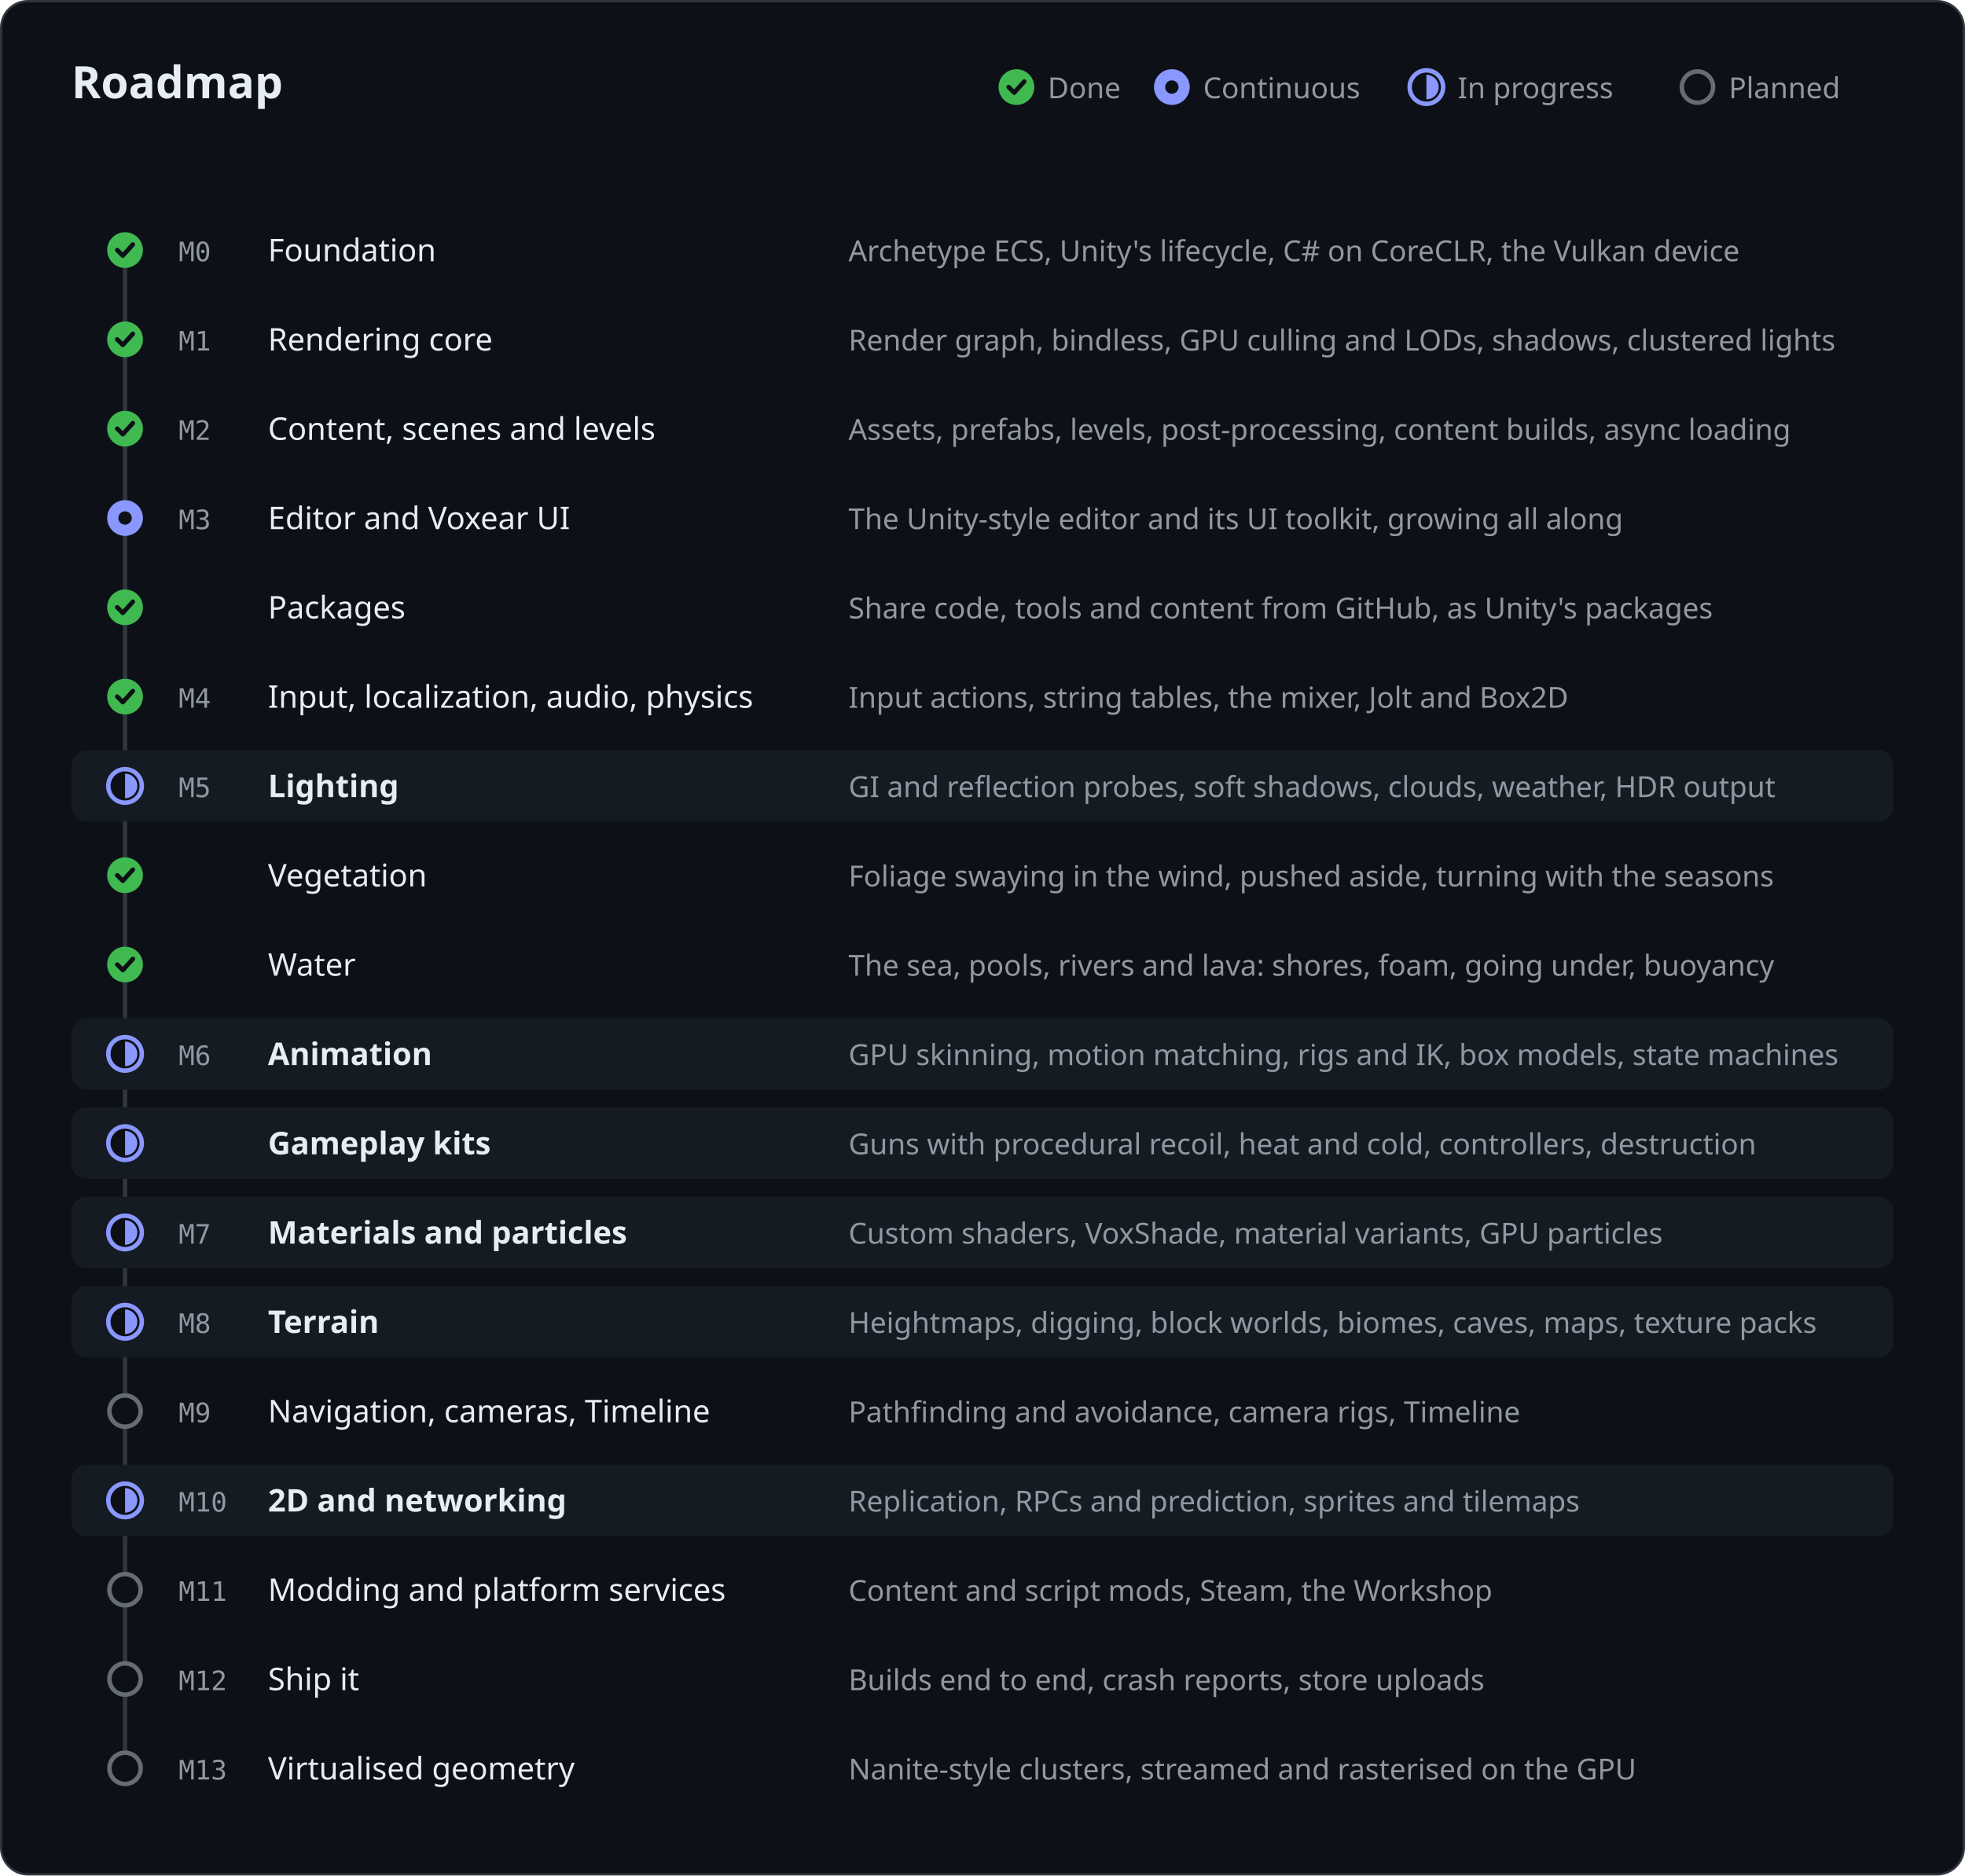
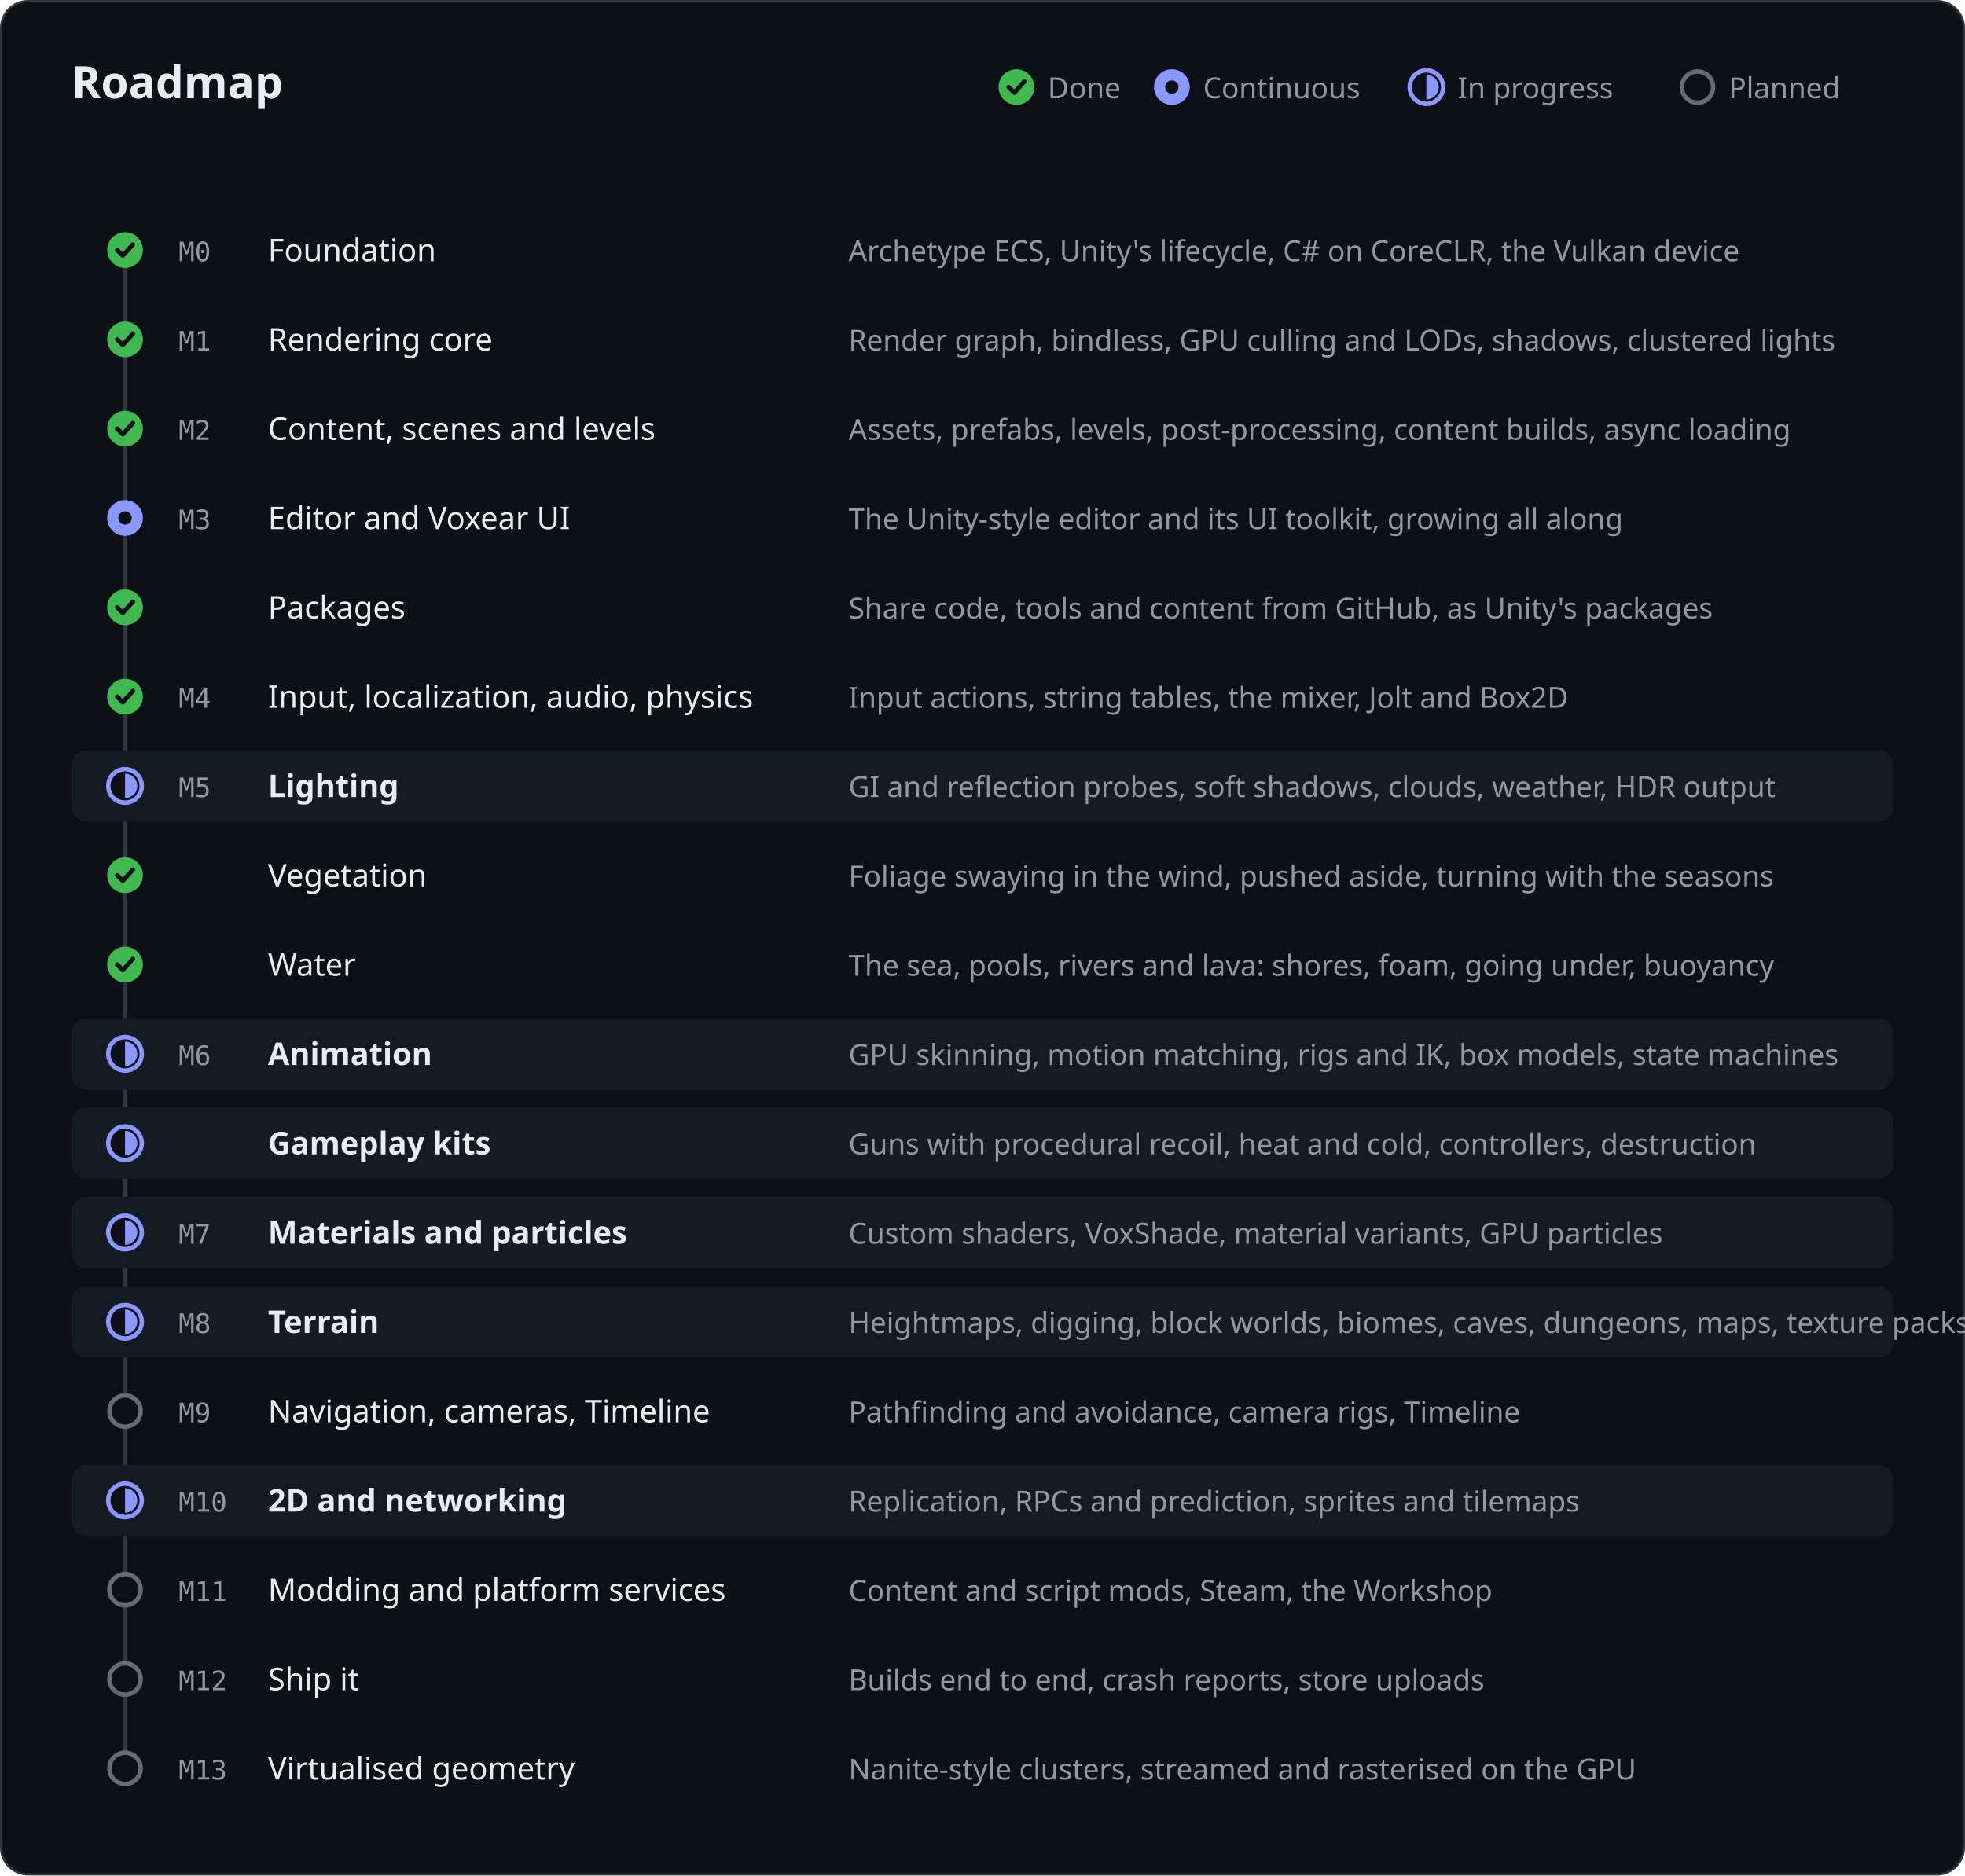
<svg xmlns="http://www.w3.org/2000/svg" width="880" height="840" viewBox="0 0 880 840" role="img" aria-label="Voxear roadmap">
  <rect x="0.5" y="0.5" width="879" height="839" rx="12" fill="#0d1117" stroke="#30363d" />
  <text x="32" y="44" font-family="-apple-system, BlinkMacSystemFont, 'Segoe UI', 'Noto Sans', Helvetica, Arial, sans-serif" font-size="20" font-weight="600" fill="#e6edf3">Roadmap</text>
  <circle cx="760.2" cy="39" r="7" fill="#0d1117" stroke="#656c76" stroke-width="2" />
  <text x="774.2" y="44" font-family="-apple-system, BlinkMacSystemFont, 'Segoe UI', 'Noto Sans', Helvetica, Arial, sans-serif" font-size="13" fill="#9198a1">Planned</text>
  <circle cx="638.8" cy="39" r="7.5" fill="#0d1117" stroke="#8a97ff" stroke-width="2" />
  <path d="M638.8 33.5 a5.5 5.5 0 0 1 0 11 z" fill="#8a97ff" />
  <text x="652.8" y="44" font-family="-apple-system, BlinkMacSystemFont, 'Segoe UI', 'Noto Sans', Helvetica, Arial, sans-serif" font-size="13" fill="#9198a1">In progress</text>
  <circle cx="524.8" cy="39" r="8" fill="#8a97ff" />
  <circle cx="524.8" cy="39" r="3" fill="#0d1117" />
  <text x="538.8" y="44" font-family="-apple-system, BlinkMacSystemFont, 'Segoe UI', 'Noto Sans', Helvetica, Arial, sans-serif" font-size="13" fill="#9198a1">Continuous</text>
  <circle cx="455.2" cy="39" r="8" fill="#3fb950" />
  <path d="M451.7 39 l2.5 2.5 l4.5-5" fill="none" stroke="#0d1117" stroke-width="2" stroke-linecap="round" stroke-linejoin="round" />
  <text x="469.2" y="44" font-family="-apple-system, BlinkMacSystemFont, 'Segoe UI', 'Noto Sans', Helvetica, Arial, sans-serif" font-size="13" fill="#9198a1">Done</text>
  <line x1="56" y1="112" x2="56" y2="792" stroke="#30363d" stroke-width="2" />
  <circle cx="56" cy="112" r="8" fill="#3fb950" />
  <path d="M52.5 112 l2.5 2.5 l4.5-5" fill="none" stroke="#0d1117" stroke-width="2" stroke-linecap="round" stroke-linejoin="round" />
  <text x="80" y="117" font-family="ui-monospace, SFMono-Regular, 'SF Mono', Menlo, Consolas, monospace" font-size="12" fill="#9198a1">M0</text>
  <text x="120" y="117" font-family="-apple-system, BlinkMacSystemFont, 'Segoe UI', 'Noto Sans', Helvetica, Arial, sans-serif" font-size="14" font-weight="500" fill="#e6edf3">Foundation</text>
  <text x="380" y="117" font-family="-apple-system, BlinkMacSystemFont, 'Segoe UI', 'Noto Sans', Helvetica, Arial, sans-serif" font-size="13" fill="#9198a1">Archetype ECS, Unity's lifecycle, C# on CoreCLR, the Vulkan device</text>
  <circle cx="56" cy="152" r="8" fill="#3fb950" />
  <path d="M52.5 152 l2.5 2.5 l4.5-5" fill="none" stroke="#0d1117" stroke-width="2" stroke-linecap="round" stroke-linejoin="round" />
  <text x="80" y="157" font-family="ui-monospace, SFMono-Regular, 'SF Mono', Menlo, Consolas, monospace" font-size="12" fill="#9198a1">M1</text>
  <text x="120" y="157" font-family="-apple-system, BlinkMacSystemFont, 'Segoe UI', 'Noto Sans', Helvetica, Arial, sans-serif" font-size="14" font-weight="500" fill="#e6edf3">Rendering core</text>
  <text x="380" y="157" font-family="-apple-system, BlinkMacSystemFont, 'Segoe UI', 'Noto Sans', Helvetica, Arial, sans-serif" font-size="13" fill="#9198a1">Render graph, bindless, GPU culling and LODs, shadows, clustered lights</text>
  <circle cx="56" cy="192" r="8" fill="#3fb950" />
  <path d="M52.5 192 l2.5 2.5 l4.5-5" fill="none" stroke="#0d1117" stroke-width="2" stroke-linecap="round" stroke-linejoin="round" />
  <text x="80" y="197" font-family="ui-monospace, SFMono-Regular, 'SF Mono', Menlo, Consolas, monospace" font-size="12" fill="#9198a1">M2</text>
  <text x="120" y="197" font-family="-apple-system, BlinkMacSystemFont, 'Segoe UI', 'Noto Sans', Helvetica, Arial, sans-serif" font-size="14" font-weight="500" fill="#e6edf3">Content, scenes and levels</text>
  <text x="380" y="197" font-family="-apple-system, BlinkMacSystemFont, 'Segoe UI', 'Noto Sans', Helvetica, Arial, sans-serif" font-size="13" fill="#9198a1">Assets, prefabs, levels, post-processing, content builds, async loading</text>
  <circle cx="56" cy="232" r="8" fill="#8a97ff" />
  <circle cx="56" cy="232" r="3" fill="#0d1117" />
  <text x="80" y="237" font-family="ui-monospace, SFMono-Regular, 'SF Mono', Menlo, Consolas, monospace" font-size="12" fill="#9198a1">M3</text>
  <text x="120" y="237" font-family="-apple-system, BlinkMacSystemFont, 'Segoe UI', 'Noto Sans', Helvetica, Arial, sans-serif" font-size="14" font-weight="500" fill="#e6edf3">Editor and Voxear UI</text>
  <text x="380" y="237" font-family="-apple-system, BlinkMacSystemFont, 'Segoe UI', 'Noto Sans', Helvetica, Arial, sans-serif" font-size="13" fill="#9198a1">The Unity-style editor and its UI toolkit, growing all along</text>
  <circle cx="56" cy="272" r="8" fill="#3fb950" />
  <path d="M52.5 272 l2.5 2.5 l4.5-5" fill="none" stroke="#0d1117" stroke-width="2" stroke-linecap="round" stroke-linejoin="round" />
  <text x="80" y="277" font-family="ui-monospace, SFMono-Regular, 'SF Mono', Menlo, Consolas, monospace" font-size="12" fill="#9198a1" />
  <text x="120" y="277" font-family="-apple-system, BlinkMacSystemFont, 'Segoe UI', 'Noto Sans', Helvetica, Arial, sans-serif" font-size="14" font-weight="500" fill="#e6edf3">Packages</text>
  <text x="380" y="277" font-family="-apple-system, BlinkMacSystemFont, 'Segoe UI', 'Noto Sans', Helvetica, Arial, sans-serif" font-size="13" fill="#9198a1">Share code, tools and content from GitHub, as Unity's packages</text>
  <circle cx="56" cy="312" r="8" fill="#3fb950" />
  <path d="M52.5 312 l2.5 2.5 l4.5-5" fill="none" stroke="#0d1117" stroke-width="2" stroke-linecap="round" stroke-linejoin="round" />
  <text x="80" y="317" font-family="ui-monospace, SFMono-Regular, 'SF Mono', Menlo, Consolas, monospace" font-size="12" fill="#9198a1">M4</text>
  <text x="120" y="317" font-family="-apple-system, BlinkMacSystemFont, 'Segoe UI', 'Noto Sans', Helvetica, Arial, sans-serif" font-size="14" font-weight="500" fill="#e6edf3">Input, localization, audio, physics</text>
  <text x="380" y="317" font-family="-apple-system, BlinkMacSystemFont, 'Segoe UI', 'Noto Sans', Helvetica, Arial, sans-serif" font-size="13" fill="#9198a1">Input actions, string tables, the mixer, Jolt and Box2D</text>
  <rect x="32" y="336" width="816" height="32" rx="7" fill="#151b23" />
  <circle cx="56" cy="352" r="7.5" fill="#0d1117" stroke="#8a97ff" stroke-width="2" />
  <path d="M56 346.5 a5.5 5.5 0 0 1 0 11 z" fill="#8a97ff" />
  <text x="80" y="357" font-family="ui-monospace, SFMono-Regular, 'SF Mono', Menlo, Consolas, monospace" font-size="12" fill="#9198a1">M5</text>
  <text x="120" y="357" font-family="-apple-system, BlinkMacSystemFont, 'Segoe UI', 'Noto Sans', Helvetica, Arial, sans-serif" font-size="14" font-weight="600" fill="#e6edf3">Lighting</text>
  <text x="380" y="357" font-family="-apple-system, BlinkMacSystemFont, 'Segoe UI', 'Noto Sans', Helvetica, Arial, sans-serif" font-size="13" fill="#9198a1">GI and reflection probes, soft shadows, clouds, weather, HDR output</text>
  <circle cx="56" cy="392" r="8" fill="#3fb950" />
  <path d="M52.5 392 l2.5 2.5 l4.5-5" fill="none" stroke="#0d1117" stroke-width="2" stroke-linecap="round" stroke-linejoin="round" />
  <text x="80" y="397" font-family="ui-monospace, SFMono-Regular, 'SF Mono', Menlo, Consolas, monospace" font-size="12" fill="#9198a1" />
  <text x="120" y="397" font-family="-apple-system, BlinkMacSystemFont, 'Segoe UI', 'Noto Sans', Helvetica, Arial, sans-serif" font-size="14" font-weight="500" fill="#e6edf3">Vegetation</text>
  <text x="380" y="397" font-family="-apple-system, BlinkMacSystemFont, 'Segoe UI', 'Noto Sans', Helvetica, Arial, sans-serif" font-size="13" fill="#9198a1">Foliage swaying in the wind, pushed aside, turning with the seasons</text>
  <circle cx="56" cy="432" r="8" fill="#3fb950" />
  <path d="M52.5 432 l2.5 2.5 l4.5-5" fill="none" stroke="#0d1117" stroke-width="2" stroke-linecap="round" stroke-linejoin="round" />
  <text x="80" y="437" font-family="ui-monospace, SFMono-Regular, 'SF Mono', Menlo, Consolas, monospace" font-size="12" fill="#9198a1" />
  <text x="120" y="437" font-family="-apple-system, BlinkMacSystemFont, 'Segoe UI', 'Noto Sans', Helvetica, Arial, sans-serif" font-size="14" font-weight="500" fill="#e6edf3">Water</text>
  <text x="380" y="437" font-family="-apple-system, BlinkMacSystemFont, 'Segoe UI', 'Noto Sans', Helvetica, Arial, sans-serif" font-size="13" fill="#9198a1">The sea, pools, rivers and lava: shores, foam, going under, buoyancy</text>
  <rect x="32" y="456" width="816" height="32" rx="7" fill="#151b23" />
  <circle cx="56" cy="472" r="7.5" fill="#0d1117" stroke="#8a97ff" stroke-width="2" />
  <path d="M56 466.5 a5.5 5.5 0 0 1 0 11 z" fill="#8a97ff" />
  <text x="80" y="477" font-family="ui-monospace, SFMono-Regular, 'SF Mono', Menlo, Consolas, monospace" font-size="12" fill="#9198a1">M6</text>
  <text x="120" y="477" font-family="-apple-system, BlinkMacSystemFont, 'Segoe UI', 'Noto Sans', Helvetica, Arial, sans-serif" font-size="14" font-weight="600" fill="#e6edf3">Animation</text>
  <text x="380" y="477" font-family="-apple-system, BlinkMacSystemFont, 'Segoe UI', 'Noto Sans', Helvetica, Arial, sans-serif" font-size="13" fill="#9198a1">GPU skinning, motion matching, rigs and IK, box models, state machines</text>
  <rect x="32" y="496" width="816" height="32" rx="7" fill="#151b23" />
  <circle cx="56" cy="512" r="7.5" fill="#0d1117" stroke="#8a97ff" stroke-width="2" />
  <path d="M56 506.5 a5.5 5.5 0 0 1 0 11 z" fill="#8a97ff" />
  <text x="80" y="517" font-family="ui-monospace, SFMono-Regular, 'SF Mono', Menlo, Consolas, monospace" font-size="12" fill="#9198a1" />
  <text x="120" y="517" font-family="-apple-system, BlinkMacSystemFont, 'Segoe UI', 'Noto Sans', Helvetica, Arial, sans-serif" font-size="14" font-weight="600" fill="#e6edf3">Gameplay kits</text>
  <text x="380" y="517" font-family="-apple-system, BlinkMacSystemFont, 'Segoe UI', 'Noto Sans', Helvetica, Arial, sans-serif" font-size="13" fill="#9198a1">Guns with procedural recoil, heat and cold, controllers, destruction</text>
  <rect x="32" y="536" width="816" height="32" rx="7" fill="#151b23" />
  <circle cx="56" cy="552" r="7.5" fill="#0d1117" stroke="#8a97ff" stroke-width="2" />
  <path d="M56 546.5 a5.5 5.5 0 0 1 0 11 z" fill="#8a97ff" />
  <text x="80" y="557" font-family="ui-monospace, SFMono-Regular, 'SF Mono', Menlo, Consolas, monospace" font-size="12" fill="#9198a1">M7</text>
  <text x="120" y="557" font-family="-apple-system, BlinkMacSystemFont, 'Segoe UI', 'Noto Sans', Helvetica, Arial, sans-serif" font-size="14" font-weight="600" fill="#e6edf3">Materials and particles</text>
  <text x="380" y="557" font-family="-apple-system, BlinkMacSystemFont, 'Segoe UI', 'Noto Sans', Helvetica, Arial, sans-serif" font-size="13" fill="#9198a1">Custom shaders, VoxShade, material variants, GPU particles</text>
  <rect x="32" y="576" width="816" height="32" rx="7" fill="#151b23" />
  <circle cx="56" cy="592" r="7.5" fill="#0d1117" stroke="#8a97ff" stroke-width="2" />
  <path d="M56 586.5 a5.5 5.5 0 0 1 0 11 z" fill="#8a97ff" />
  <text x="80" y="597" font-family="ui-monospace, SFMono-Regular, 'SF Mono', Menlo, Consolas, monospace" font-size="12" fill="#9198a1">M8</text>
  <text x="120" y="597" font-family="-apple-system, BlinkMacSystemFont, 'Segoe UI', 'Noto Sans', Helvetica, Arial, sans-serif" font-size="14" font-weight="600" fill="#e6edf3">Terrain</text>
-   <text x="380" y="597" font-family="-apple-system, BlinkMacSystemFont, 'Segoe UI', 'Noto Sans', Helvetica, Arial, sans-serif" font-size="13" fill="#9198a1">Heightmaps, digging, block worlds, biomes, caves, maps, texture packs</text>
+   <text x="380" y="597" font-family="-apple-system, BlinkMacSystemFont, 'Segoe UI', 'Noto Sans', Helvetica, Arial, sans-serif" font-size="13" fill="#9198a1">Heightmaps, digging, block worlds, biomes, caves, dungeons, maps, texture packs</text>
  <circle cx="56" cy="632" r="7" fill="#0d1117" stroke="#656c76" stroke-width="2" />
  <text x="80" y="637" font-family="ui-monospace, SFMono-Regular, 'SF Mono', Menlo, Consolas, monospace" font-size="12" fill="#9198a1">M9</text>
  <text x="120" y="637" font-family="-apple-system, BlinkMacSystemFont, 'Segoe UI', 'Noto Sans', Helvetica, Arial, sans-serif" font-size="14" font-weight="500" fill="#e6edf3">Navigation, cameras, Timeline</text>
  <text x="380" y="637" font-family="-apple-system, BlinkMacSystemFont, 'Segoe UI', 'Noto Sans', Helvetica, Arial, sans-serif" font-size="13" fill="#9198a1">Pathfinding and avoidance, camera rigs, Timeline</text>
  <rect x="32" y="656" width="816" height="32" rx="7" fill="#151b23" />
  <circle cx="56" cy="672" r="7.5" fill="#0d1117" stroke="#8a97ff" stroke-width="2" />
  <path d="M56 666.5 a5.5 5.5 0 0 1 0 11 z" fill="#8a97ff" />
  <text x="80" y="677" font-family="ui-monospace, SFMono-Regular, 'SF Mono', Menlo, Consolas, monospace" font-size="12" fill="#9198a1">M10</text>
  <text x="120" y="677" font-family="-apple-system, BlinkMacSystemFont, 'Segoe UI', 'Noto Sans', Helvetica, Arial, sans-serif" font-size="14" font-weight="600" fill="#e6edf3">2D and networking</text>
  <text x="380" y="677" font-family="-apple-system, BlinkMacSystemFont, 'Segoe UI', 'Noto Sans', Helvetica, Arial, sans-serif" font-size="13" fill="#9198a1">Replication, RPCs and prediction, sprites and tilemaps</text>
  <circle cx="56" cy="712" r="7" fill="#0d1117" stroke="#656c76" stroke-width="2" />
  <text x="80" y="717" font-family="ui-monospace, SFMono-Regular, 'SF Mono', Menlo, Consolas, monospace" font-size="12" fill="#9198a1">M11</text>
  <text x="120" y="717" font-family="-apple-system, BlinkMacSystemFont, 'Segoe UI', 'Noto Sans', Helvetica, Arial, sans-serif" font-size="14" font-weight="500" fill="#e6edf3">Modding and platform services</text>
  <text x="380" y="717" font-family="-apple-system, BlinkMacSystemFont, 'Segoe UI', 'Noto Sans', Helvetica, Arial, sans-serif" font-size="13" fill="#9198a1">Content and script mods, Steam, the Workshop</text>
  <circle cx="56" cy="752" r="7" fill="#0d1117" stroke="#656c76" stroke-width="2" />
  <text x="80" y="757" font-family="ui-monospace, SFMono-Regular, 'SF Mono', Menlo, Consolas, monospace" font-size="12" fill="#9198a1">M12</text>
  <text x="120" y="757" font-family="-apple-system, BlinkMacSystemFont, 'Segoe UI', 'Noto Sans', Helvetica, Arial, sans-serif" font-size="14" font-weight="500" fill="#e6edf3">Ship it</text>
  <text x="380" y="757" font-family="-apple-system, BlinkMacSystemFont, 'Segoe UI', 'Noto Sans', Helvetica, Arial, sans-serif" font-size="13" fill="#9198a1">Builds end to end, crash reports, store uploads</text>
  <circle cx="56" cy="792" r="7" fill="#0d1117" stroke="#656c76" stroke-width="2" />
  <text x="80" y="797" font-family="ui-monospace, SFMono-Regular, 'SF Mono', Menlo, Consolas, monospace" font-size="12" fill="#9198a1">M13</text>
  <text x="120" y="797" font-family="-apple-system, BlinkMacSystemFont, 'Segoe UI', 'Noto Sans', Helvetica, Arial, sans-serif" font-size="14" font-weight="500" fill="#e6edf3">Virtualised geometry</text>
  <text x="380" y="797" font-family="-apple-system, BlinkMacSystemFont, 'Segoe UI', 'Noto Sans', Helvetica, Arial, sans-serif" font-size="13" fill="#9198a1">Nanite-style clusters, streamed and rasterised on the GPU</text>
</svg>
